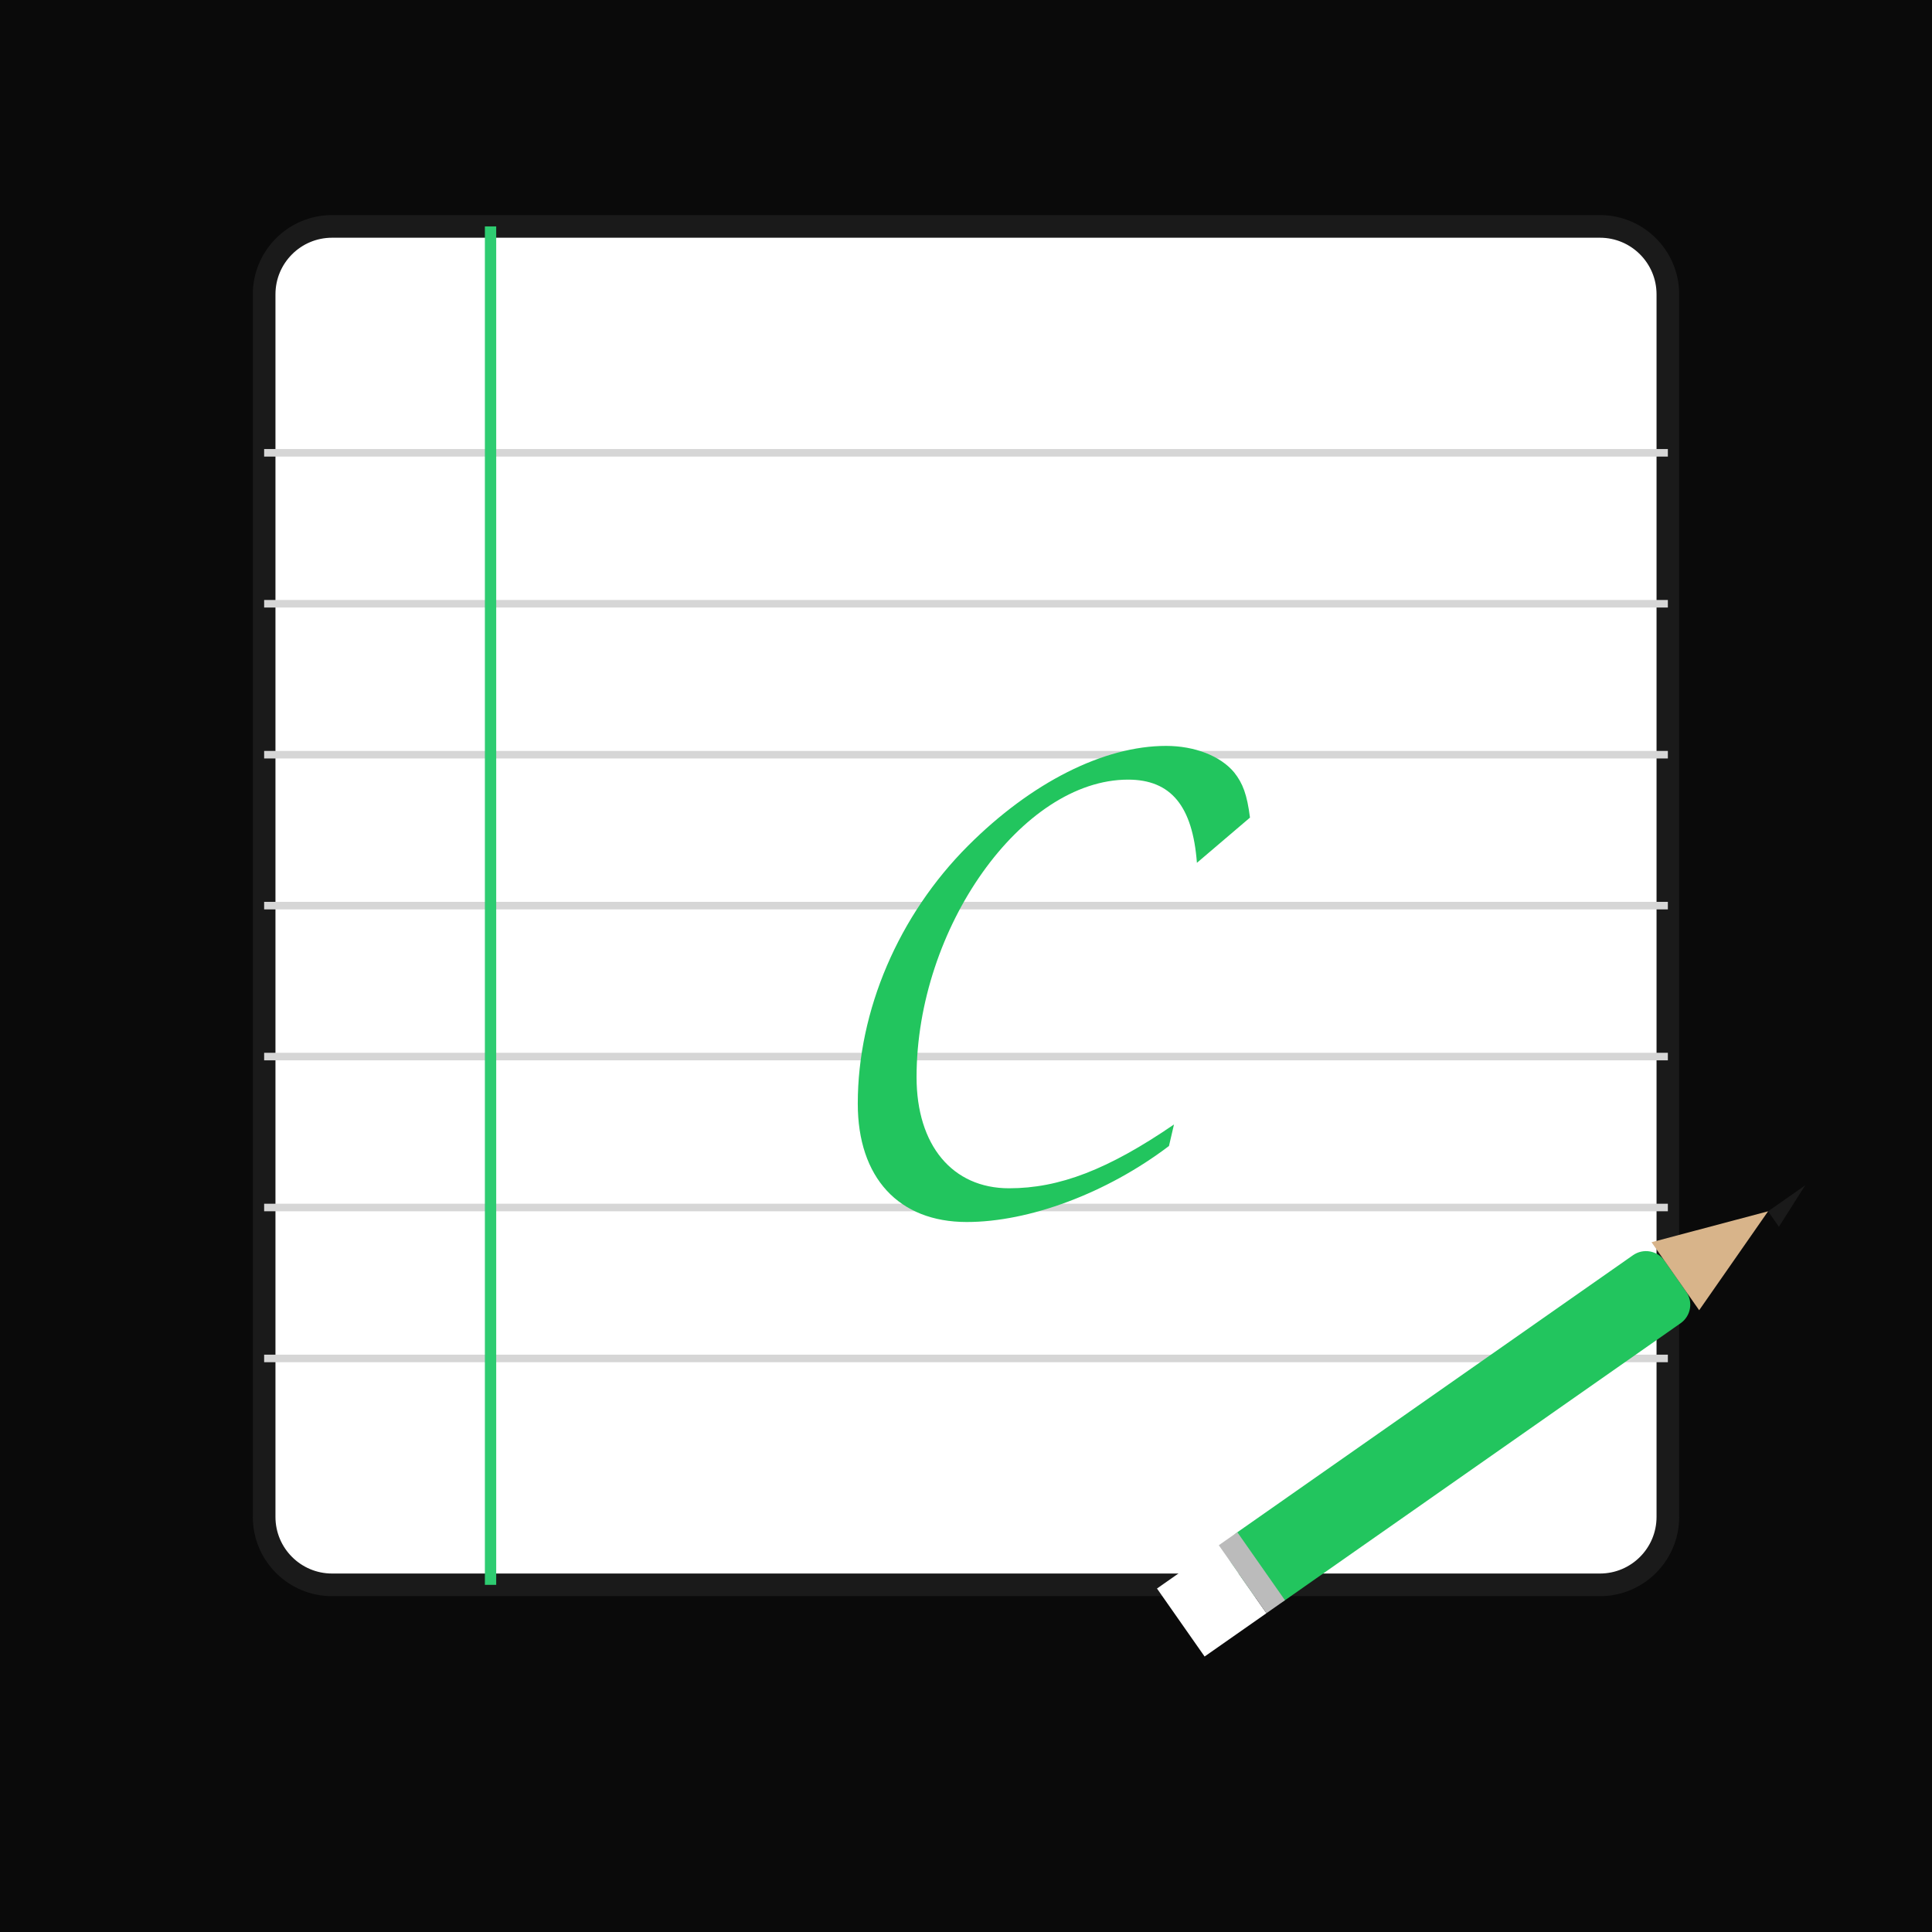
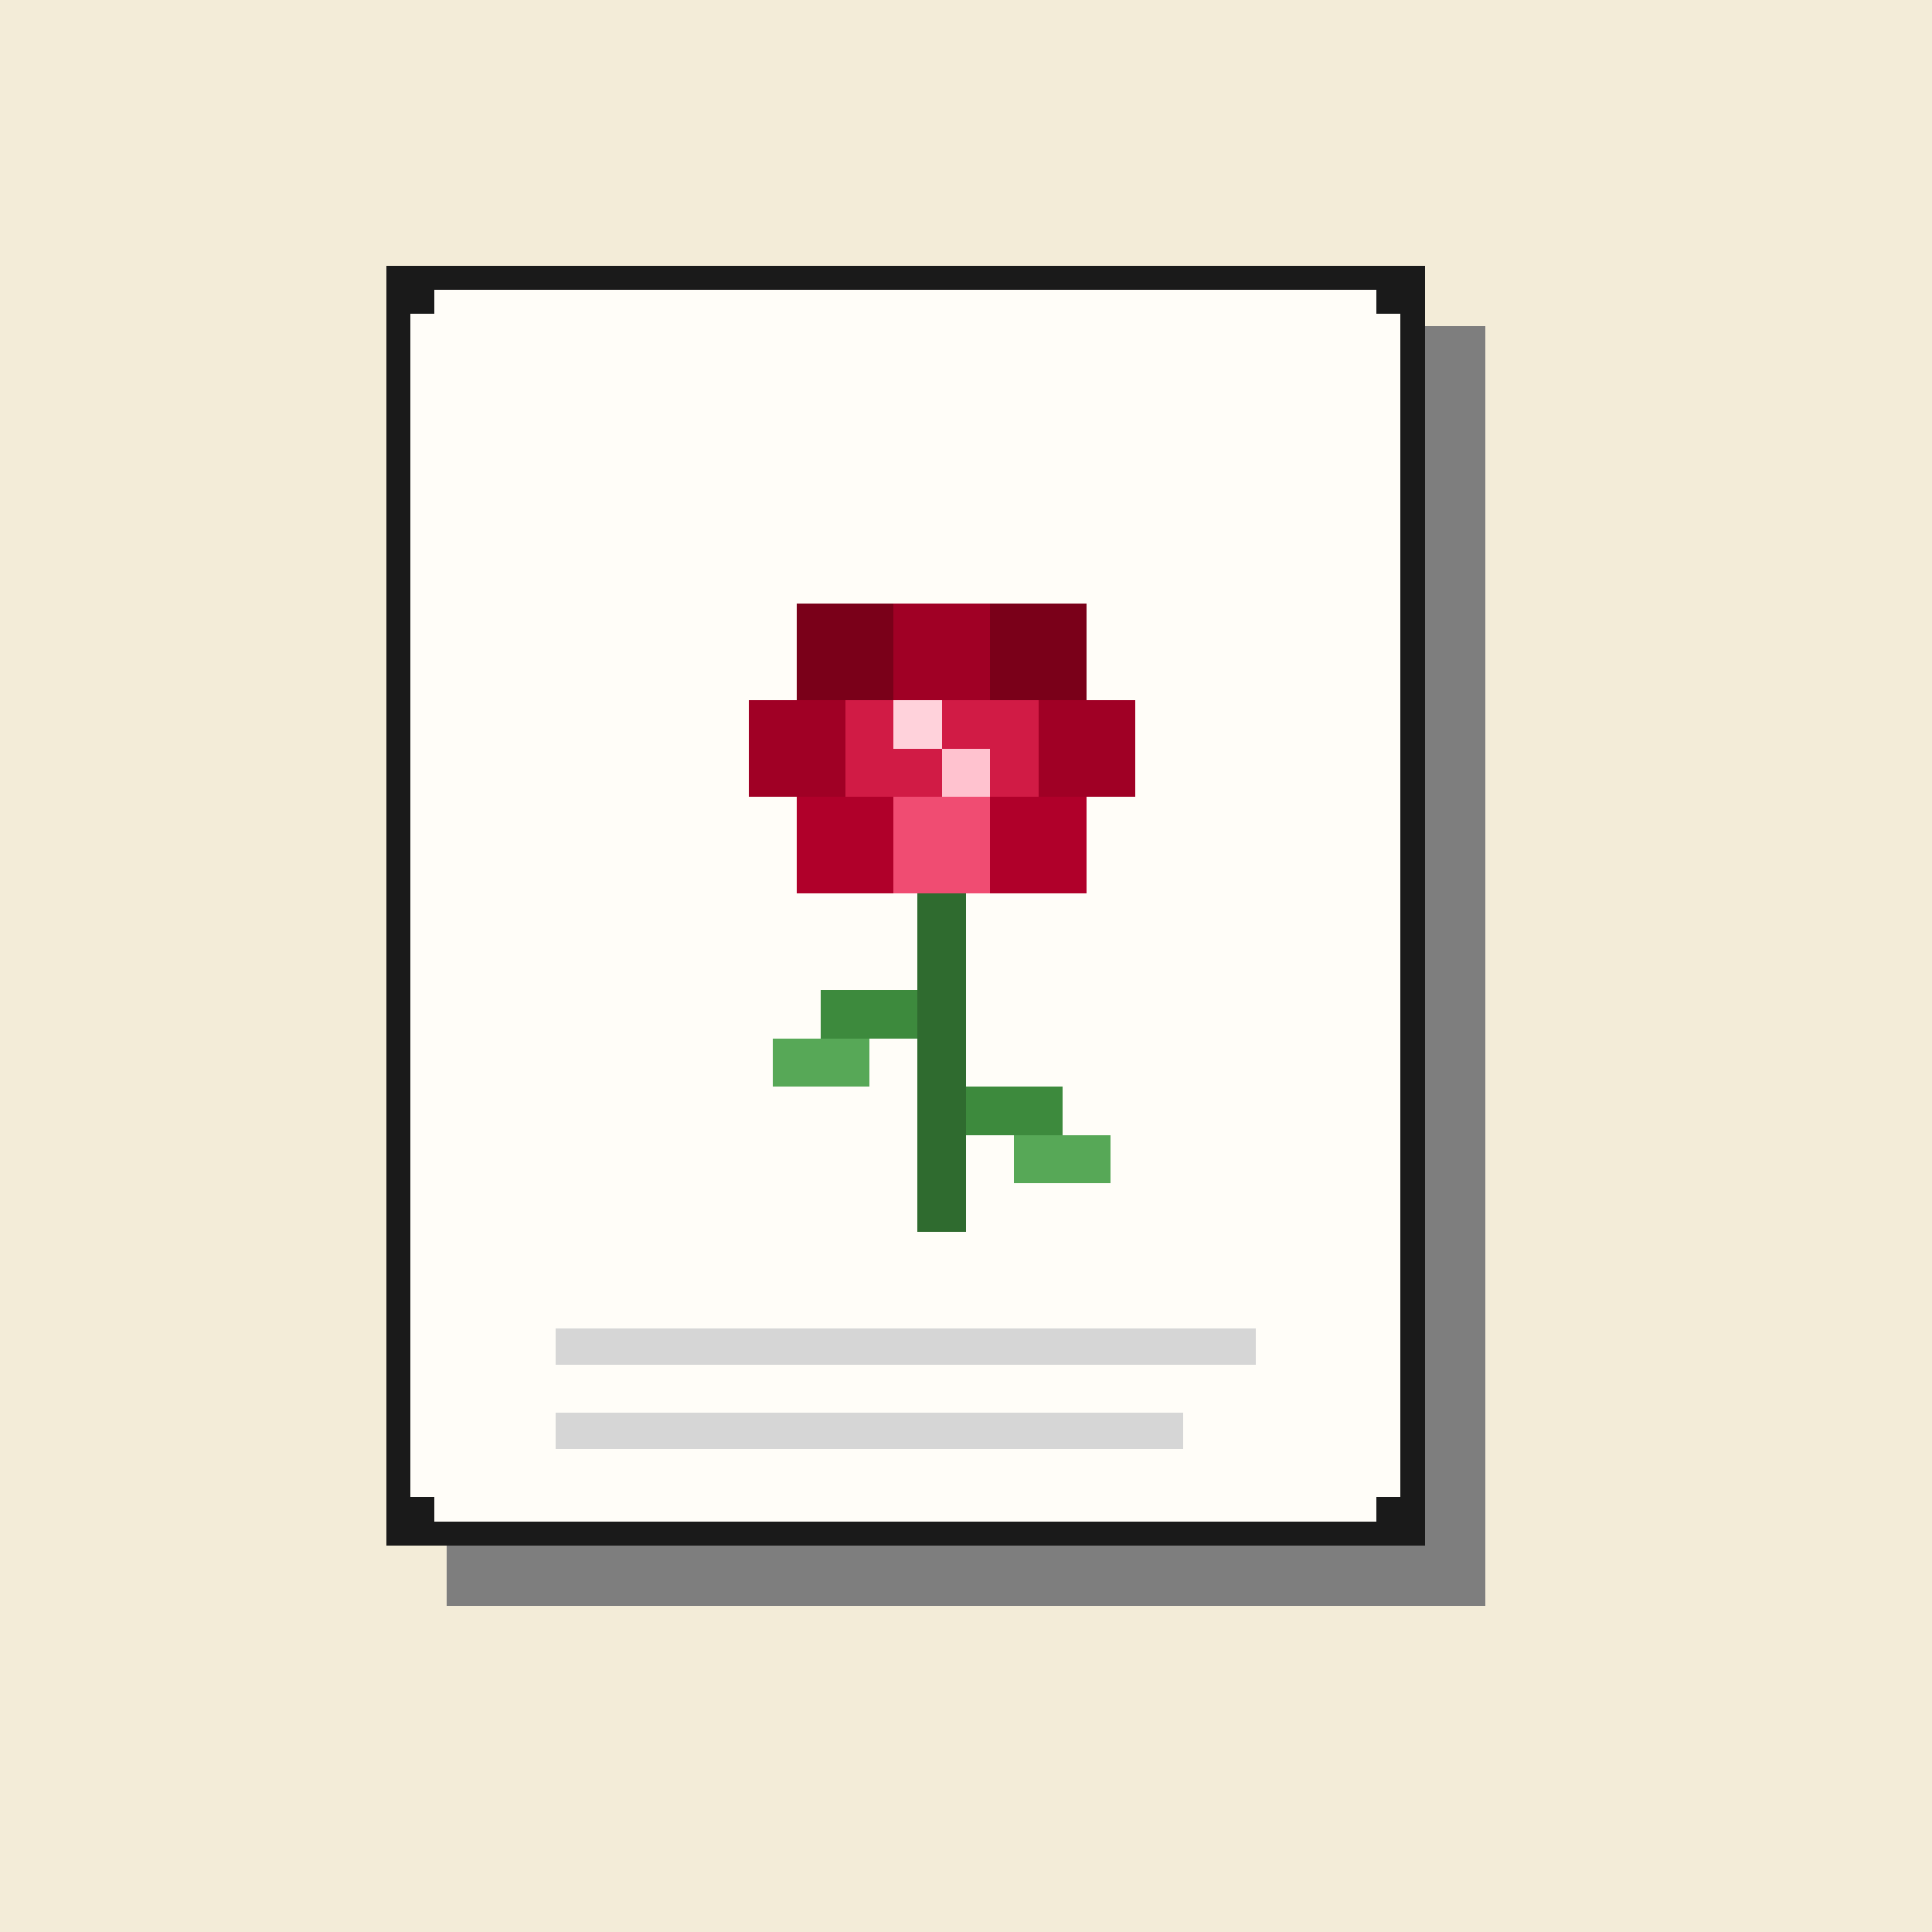
- <svg xmlns="http://www.w3.org/2000/svg" viewBox="0 0 512 512">
-   <rect width="512" height="512" fill="#0a0a0a" />
-   <rect x="70" y="60" width="372" height="360" rx="18" fill="#ffffff" stroke="#1a1a1a" stroke-width="6" />
-   <g stroke="#d6d6d6" stroke-width="2">
-     <line x1="70" y1="120" x2="442" y2="120" />
-     <line x1="70" y1="160" x2="442" y2="160" />
-     <line x1="70" y1="200" x2="442" y2="200" />
-     <line x1="70" y1="240" x2="442" y2="240" />
-     <line x1="70" y1="280" x2="442" y2="280" />
-     <line x1="70" y1="320" x2="442" y2="320" />
-     <line x1="70" y1="360" x2="442" y2="360" />
+ <svg xmlns="http://www.w3.org/2000/svg" viewBox="0 0 320 320" shape-rendering="crispEdges">
+   <rect width="320" height="320" fill="#F3ECD8" />
+   <rect x="74" y="54" width="172" height="212" fill="#7E7E7E" />
+   <rect x="64" y="44" width="172" height="212" fill="#FFFDF8" />
+   <g fill="#1A1A1A">
+     <rect x="64" y="44" width="172" height="4" />
+     <rect x="64" y="252" width="172" height="4" />
+     <rect x="64" y="44" width="4" height="212" />
+     <rect x="232" y="44" width="4" height="212" />
+     <rect x="68" y="48" width="4" height="4" />
+     <rect x="228" y="48" width="4" height="4" />
+     <rect x="68" y="248" width="4" height="4" />
+     <rect x="228" y="248" width="4" height="4" />
  </g>
-   <line x1="130" y1="60" x2="130" y2="420" stroke="#2ecc71" stroke-width="3" />
-   <text x="260" y="260" text-anchor="middle" dominant-baseline="middle" font-family="Brush Script MT, Pacifico, cursive" font-size="190" fill="#22c55e">
-     C
-   </text>
-   <g transform="rotate(-35 400 380)">
-     <rect x="320" y="360" width="140" height="22" rx="6" fill="#22c55e" />
-     <polygon points="460,360 490,371 460,382" fill="#d8b48a" />
-     <polygon points="490,371 502,371 490,376" fill="#1a1a1a" />
-     <rect x="300" y="360" width="20" height="22" fill="#ffffff" />
-     <rect x="320" y="360" width="6" height="22" fill="#bbbbbb" />
+   <g>
+     <rect x="132" y="100" width="16" height="16" fill="#7A0019" />
+     <rect x="148" y="100" width="16" height="16" fill="#A00025" />
+     <rect x="164" y="100" width="16" height="16" fill="#7A0019" />
+     <rect x="124" y="116" width="16" height="16" fill="#A00025" />
+     <rect x="140" y="116" width="16" height="16" fill="#D11B45" />
+     <rect x="156" y="116" width="16" height="16" fill="#D11B45" />
+     <rect x="172" y="116" width="16" height="16" fill="#A00025" />
+     <rect x="132" y="132" width="16" height="16" fill="#B0002A" />
+     <rect x="148" y="132" width="16" height="16" fill="#F04C72" />
+     <rect x="164" y="132" width="16" height="16" fill="#B0002A" />
+     <rect x="148" y="116" width="8" height="8" fill="#FFD2DB" />
+     <rect x="156" y="124" width="8" height="8" fill="#FFC2CF" />
+     <rect x="152" y="148" width="8" height="56" fill="#2F6B2F" />
+     <rect x="136" y="164" width="16" height="8" fill="#3D8A3D" />
+     <rect x="128" y="172" width="16" height="8" fill="#57A857" />
+     <rect x="160" y="180" width="16" height="8" fill="#3D8A3D" />
+     <rect x="168" y="188" width="16" height="8" fill="#57A857" />
  </g>
+   <rect x="92" y="220" width="116" height="6" fill="#D6D6D6" />
+   <rect x="92" y="234" width="104" height="6" fill="#D6D6D6" />
</svg>
